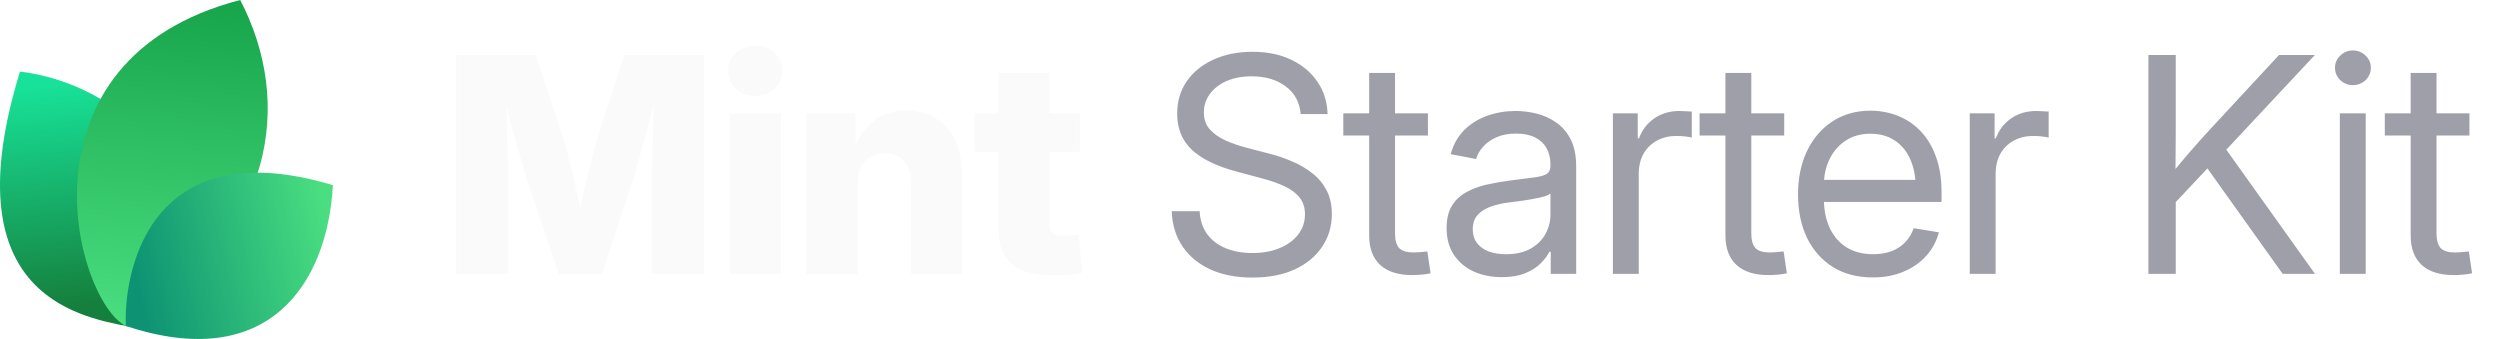
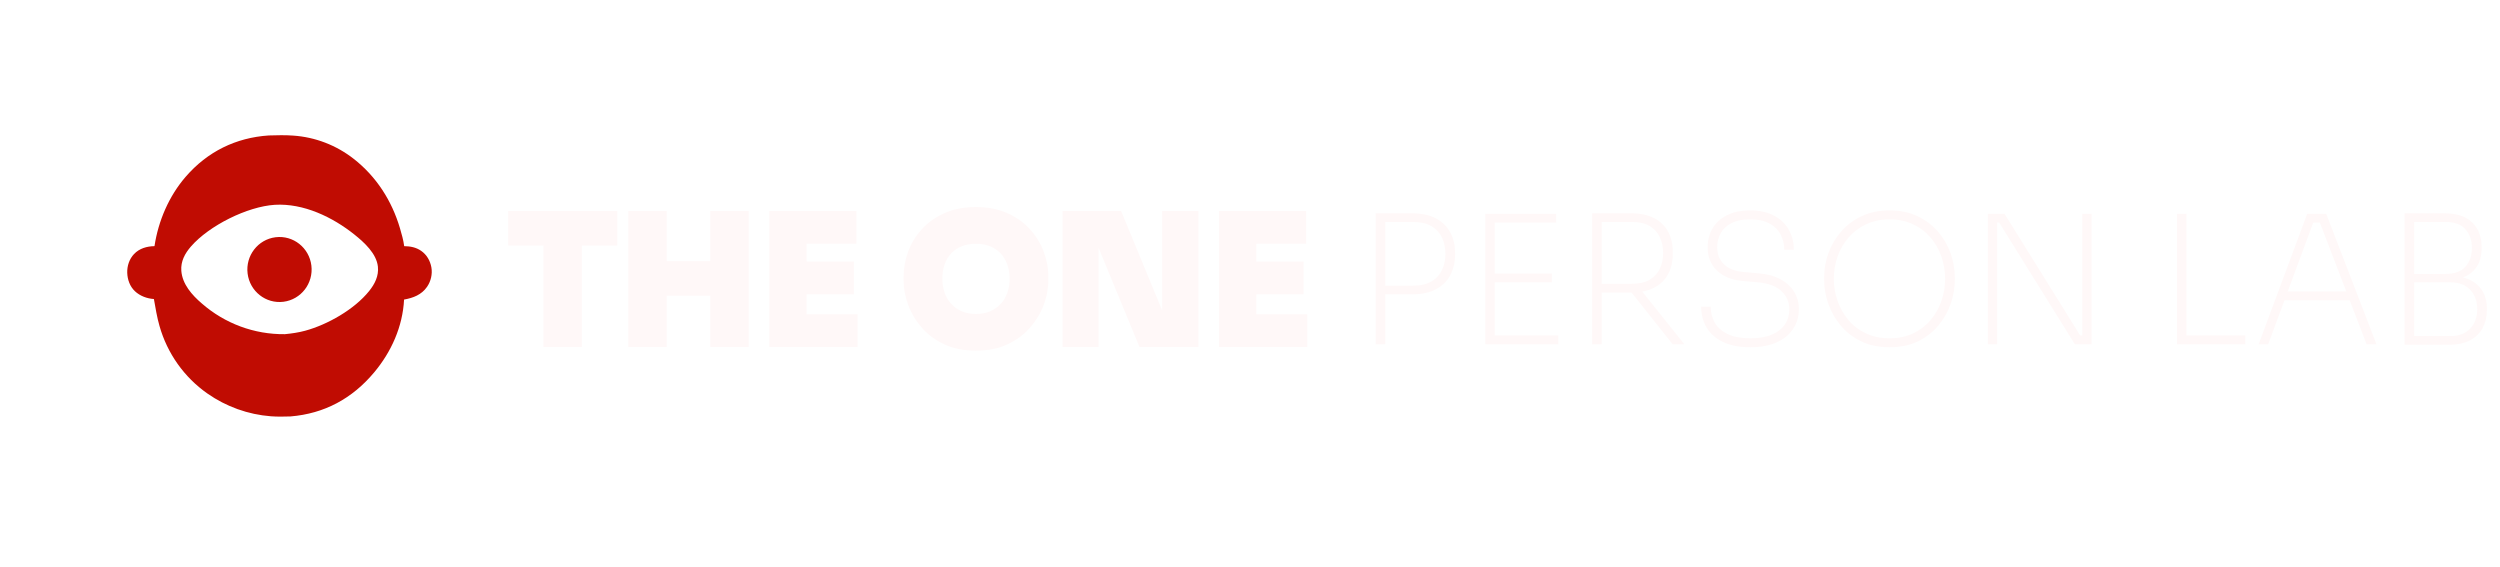
- <svg xmlns="http://www.w3.org/2000/svg" width="177" height="24" viewBox="0 0 177 24" fill="none">
-   <path d="M9.061 23.108C5.268 22.377 -3.391 20.627 1.417 5.064C9.634 6.099 16.973 14.064 9.061 23.108Z" fill="url(#paint0_linear_17557_2145)" />
-   <path d="M8.919 23.094C5.276 21.222 0.784 4.209 17.007 0C20.757 7.193 19.621 16.545 8.919 23.094Z" fill="url(#paint1_linear_17557_2145)" />
-   <path d="M8.914 23.079C8.735 19.882 10.159 9.085 23.57 13.111C23.181 20.123 18.984 26.418 8.914 23.079Z" fill="url(#paint2_linear_17557_2145)" />
-   <path d="M32.301 19.392V3.894H37.938L39.925 9.948C40.036 10.315 40.164 10.787 40.31 11.362C40.462 11.938 40.611 12.552 40.757 13.204C40.91 13.855 41.048 14.483 41.173 15.086C41.305 15.682 41.412 16.192 41.495 16.615H40.695C40.771 16.192 40.871 15.682 40.996 15.086C41.128 14.49 41.267 13.866 41.412 13.214C41.565 12.562 41.714 11.948 41.86 11.373C42.005 10.79 42.133 10.315 42.244 9.948L44.2 3.894H49.848V19.392H46.166V12.704C46.166 12.357 46.173 11.917 46.187 11.383C46.2 10.849 46.214 10.27 46.228 9.646C46.249 9.022 46.266 8.391 46.28 7.753C46.301 7.115 46.311 6.519 46.311 5.964H46.623C46.485 6.561 46.332 7.181 46.166 7.826C45.999 8.471 45.833 9.102 45.666 9.719C45.507 10.336 45.351 10.901 45.198 11.414C45.053 11.928 44.928 12.357 44.824 12.704L42.608 19.392H39.561L37.314 12.704C37.203 12.357 37.072 11.928 36.919 11.414C36.773 10.901 36.614 10.34 36.441 9.729C36.274 9.112 36.104 8.481 35.931 7.836C35.764 7.192 35.608 6.567 35.463 5.964H35.827C35.834 6.512 35.844 7.105 35.858 7.743C35.872 8.374 35.886 9.005 35.9 9.636C35.92 10.26 35.938 10.839 35.952 11.373C35.965 11.907 35.972 12.351 35.972 12.704V19.392H32.301ZM51.668 19.392V8.024H55.288V19.392H51.668ZM53.468 6.786C52.927 6.786 52.473 6.616 52.105 6.276C51.738 5.93 51.554 5.507 51.554 5.007C51.554 4.508 51.738 4.088 52.105 3.749C52.473 3.409 52.927 3.239 53.468 3.239C54.009 3.239 54.463 3.409 54.83 3.749C55.198 4.082 55.382 4.501 55.382 5.007C55.382 5.507 55.198 5.93 54.83 6.276C54.463 6.616 54.009 6.786 53.468 6.786ZM60.708 13.027V19.392H57.088V8.024H60.551L60.593 10.967H60.281C60.593 10.024 61.061 9.268 61.685 8.7C62.309 8.124 63.138 7.836 64.171 7.836C64.975 7.836 65.672 8.017 66.262 8.377C66.851 8.731 67.302 9.234 67.614 9.885C67.933 10.537 68.092 11.307 68.092 12.194V19.392H64.483V12.912C64.483 12.26 64.32 11.754 63.994 11.394C63.675 11.033 63.221 10.853 62.632 10.853C62.25 10.853 61.914 10.936 61.623 11.102C61.332 11.269 61.106 11.515 60.947 11.841C60.787 12.16 60.708 12.555 60.708 13.027ZM76.456 8.024V10.749H69.008V8.024H76.456ZM70.683 5.163H74.292V15.783C74.292 16.102 74.361 16.334 74.5 16.48C74.646 16.625 74.899 16.698 75.259 16.698C75.405 16.698 75.596 16.688 75.831 16.667C76.074 16.646 76.251 16.629 76.362 16.615L76.632 19.309C76.313 19.378 75.963 19.427 75.582 19.455C75.207 19.482 74.836 19.496 74.469 19.496C73.2 19.496 72.25 19.222 71.619 18.674C70.995 18.127 70.683 17.308 70.683 16.22V5.163Z" fill="#FAFAFA" />
-   <path d="M88.667 19.652C87.523 19.652 86.528 19.458 85.682 19.07C84.843 18.681 84.188 18.137 83.716 17.437C83.245 16.736 82.992 15.908 82.957 14.951H84.933C84.968 15.596 85.148 16.14 85.474 16.584C85.8 17.021 86.24 17.354 86.795 17.582C87.35 17.804 87.974 17.915 88.667 17.915C89.388 17.915 90.026 17.801 90.581 17.572C91.143 17.343 91.583 17.024 91.902 16.615C92.228 16.199 92.391 15.717 92.391 15.169C92.391 14.698 92.266 14.306 92.017 13.994C91.767 13.675 91.413 13.408 90.956 13.193C90.498 12.978 89.954 12.787 89.323 12.621L87.502 12.132C86.123 11.765 85.082 11.255 84.382 10.603C83.689 9.944 83.342 9.095 83.342 8.055C83.342 7.174 83.571 6.404 84.028 5.746C84.486 5.087 85.117 4.577 85.921 4.217C86.726 3.849 87.645 3.666 88.678 3.666C89.718 3.666 90.63 3.853 91.413 4.227C92.204 4.602 92.824 5.122 93.275 5.787C93.726 6.446 93.965 7.209 93.993 8.076H92.089C92.013 7.23 91.656 6.574 91.018 6.11C90.387 5.638 89.586 5.403 88.615 5.403C87.95 5.403 87.36 5.513 86.847 5.735C86.341 5.957 85.946 6.262 85.661 6.651C85.377 7.032 85.235 7.469 85.235 7.961C85.235 8.447 85.377 8.849 85.661 9.168C85.946 9.48 86.317 9.74 86.774 9.948C87.232 10.149 87.724 10.319 88.251 10.457L89.884 10.884C90.439 11.023 90.977 11.206 91.496 11.435C92.023 11.657 92.495 11.934 92.911 12.267C93.334 12.593 93.67 12.995 93.92 13.474C94.17 13.945 94.294 14.504 94.294 15.149C94.294 16.015 94.066 16.788 93.608 17.468C93.157 18.148 92.512 18.681 91.673 19.07C90.834 19.458 89.832 19.652 88.667 19.652ZM101.097 8.024V9.594H95.106V8.024H101.097ZM96.937 5.163H98.767V16.521C98.767 17 98.865 17.347 99.059 17.562C99.26 17.77 99.6 17.874 100.078 17.874C100.21 17.874 100.366 17.867 100.546 17.853C100.733 17.832 100.903 17.815 101.056 17.801L101.285 19.351C101.097 19.392 100.886 19.423 100.65 19.444C100.414 19.465 100.189 19.475 99.974 19.475C98.996 19.475 98.244 19.236 97.717 18.758C97.197 18.272 96.937 17.579 96.937 16.677V5.163ZM106.33 19.621C105.595 19.621 104.932 19.489 104.343 19.226C103.754 18.955 103.285 18.564 102.939 18.05C102.592 17.53 102.419 16.896 102.419 16.147C102.419 15.495 102.547 14.965 102.804 14.556C103.06 14.146 103.403 13.828 103.833 13.599C104.263 13.363 104.742 13.186 105.269 13.068C105.796 12.95 106.333 12.857 106.881 12.787C107.574 12.69 108.132 12.617 108.555 12.569C108.978 12.52 109.287 12.441 109.481 12.33C109.675 12.212 109.772 12.014 109.772 11.737V11.654C109.772 11.203 109.679 10.815 109.492 10.489C109.311 10.163 109.041 9.91 108.68 9.729C108.32 9.549 107.872 9.459 107.338 9.459C106.805 9.459 106.34 9.546 105.945 9.719C105.556 9.892 105.241 10.118 104.998 10.395C104.755 10.665 104.593 10.953 104.509 11.258L102.71 10.915C102.897 10.222 103.22 9.65 103.677 9.199C104.135 8.748 104.679 8.412 105.31 8.19C105.941 7.968 106.607 7.857 107.307 7.857C107.8 7.857 108.295 7.92 108.795 8.044C109.301 8.169 109.765 8.381 110.188 8.679C110.611 8.97 110.951 9.369 111.208 9.875C111.464 10.374 111.593 11.005 111.593 11.768V19.392H109.793V17.822H109.7C109.568 18.085 109.363 18.359 109.086 18.643C108.809 18.921 108.444 19.153 107.994 19.34C107.543 19.527 106.988 19.621 106.33 19.621ZM106.621 17.998C107.321 17.998 107.904 17.867 108.368 17.603C108.84 17.333 109.19 16.986 109.419 16.563C109.654 16.133 109.772 15.682 109.772 15.211V13.692C109.703 13.769 109.554 13.841 109.325 13.911C109.096 13.973 108.829 14.032 108.524 14.088C108.226 14.143 107.921 14.192 107.609 14.233C107.304 14.275 107.033 14.309 106.798 14.337C106.354 14.393 105.938 14.49 105.549 14.628C105.168 14.76 104.86 14.954 104.624 15.211C104.388 15.467 104.27 15.811 104.27 16.241C104.27 16.615 104.367 16.934 104.561 17.198C104.762 17.461 105.04 17.662 105.393 17.801C105.747 17.933 106.156 17.998 106.621 17.998ZM114.193 19.392V8.024H115.951V9.792H116.045C116.253 9.209 116.61 8.741 117.116 8.388C117.622 8.034 118.219 7.857 118.905 7.857C119.058 7.857 119.217 7.864 119.384 7.878C119.55 7.885 119.682 7.892 119.779 7.899V9.74C119.716 9.719 119.578 9.695 119.363 9.667C119.155 9.639 118.922 9.625 118.666 9.625C118.174 9.625 117.726 9.733 117.324 9.948C116.922 10.163 116.603 10.471 116.367 10.874C116.138 11.276 116.024 11.758 116.024 12.319V19.392H114.193ZM126.322 8.024V9.594H120.33V8.024H126.322ZM122.161 5.163H123.992V16.521C123.992 17 124.089 17.347 124.283 17.562C124.484 17.77 124.824 17.874 125.302 17.874C125.434 17.874 125.59 17.867 125.77 17.853C125.958 17.832 126.127 17.815 126.28 17.801L126.509 19.351C126.322 19.392 126.11 19.423 125.874 19.444C125.639 19.465 125.413 19.475 125.198 19.475C124.221 19.475 123.468 19.236 122.941 18.758C122.421 18.272 122.161 17.579 122.161 16.677V5.163ZM132.604 19.642C131.502 19.642 130.555 19.396 129.765 18.903C128.974 18.404 128.364 17.714 127.934 16.834C127.511 15.946 127.3 14.927 127.3 13.775C127.3 12.611 127.511 11.584 127.934 10.697C128.364 9.802 128.964 9.102 129.734 8.596C130.51 8.089 131.408 7.836 132.428 7.836C133.1 7.836 133.738 7.954 134.341 8.19C134.952 8.426 135.489 8.783 135.954 9.261C136.425 9.74 136.793 10.343 137.056 11.071C137.327 11.792 137.462 12.645 137.462 13.63V14.296H128.433V12.735H136.463L135.631 13.297C135.631 12.541 135.506 11.876 135.257 11.3C135.007 10.725 134.643 10.277 134.165 9.958C133.686 9.632 133.107 9.469 132.428 9.469C131.748 9.469 131.162 9.632 130.67 9.958C130.177 10.284 129.796 10.725 129.526 11.279C129.262 11.827 129.13 12.441 129.13 13.12V14.046C129.13 14.864 129.273 15.572 129.557 16.168C129.841 16.757 130.243 17.211 130.763 17.53C131.283 17.842 131.901 17.998 132.615 17.998C133.093 17.998 133.523 17.929 133.905 17.79C134.293 17.645 134.619 17.433 134.882 17.156C135.153 16.879 135.354 16.546 135.486 16.157L137.275 16.449C137.108 17.08 136.81 17.634 136.38 18.113C135.95 18.591 135.413 18.966 134.768 19.236C134.123 19.507 133.402 19.642 132.604 19.642ZM139.459 19.392V8.024H141.217V9.792H141.311C141.519 9.209 141.876 8.741 142.382 8.388C142.888 8.034 143.485 7.857 144.171 7.857C144.324 7.857 144.483 7.864 144.649 7.878C144.816 7.885 144.948 7.892 145.045 7.899V9.74C144.982 9.719 144.844 9.695 144.629 9.667C144.421 9.639 144.188 9.625 143.932 9.625C143.439 9.625 142.992 9.733 142.59 9.948C142.188 10.163 141.869 10.471 141.633 10.874C141.404 11.276 141.29 11.758 141.29 12.319V19.392H139.459ZM153.429 14.961V12.715C153.783 12.257 154.136 11.82 154.49 11.404C154.844 10.981 155.204 10.565 155.572 10.156C155.939 9.74 156.314 9.327 156.695 8.918L161.355 3.894H163.893L157.277 10.967H157.184L153.429 14.961ZM152.108 19.392V3.894H154.043V9.241L154.022 12.559L154.043 13.505V19.392H152.108ZM161.615 19.392L155.967 11.477L157.173 9.969L163.903 19.392H161.615ZM165.661 19.392V8.024H167.492V19.392H165.661ZM166.587 6.027C166.24 6.027 165.942 5.909 165.692 5.673C165.443 5.43 165.318 5.139 165.318 4.799C165.318 4.459 165.443 4.172 165.692 3.936C165.942 3.693 166.24 3.572 166.587 3.572C166.934 3.572 167.232 3.693 167.482 3.936C167.731 4.172 167.856 4.459 167.856 4.799C167.856 5.139 167.731 5.43 167.482 5.673C167.232 5.909 166.934 6.027 166.587 6.027ZM174.836 8.024V9.594H168.844V8.024H174.836ZM170.675 5.163H172.506V16.521C172.506 17 172.603 17.347 172.797 17.562C172.998 17.77 173.338 17.874 173.816 17.874C173.948 17.874 174.104 17.867 174.284 17.853C174.472 17.832 174.641 17.815 174.794 17.801L175.023 19.351C174.836 19.392 174.624 19.423 174.388 19.444C174.153 19.465 173.927 19.475 173.712 19.475C172.735 19.475 171.982 19.236 171.455 18.758C170.935 18.272 170.675 17.579 170.675 16.677V5.163Z" fill="#9F9FA9" />
-   <defs>
-     <linearGradient id="paint0_linear_17557_2145" x1="3.776" y1="5.916" x2="5.232" y2="21.559" gradientUnits="userSpaceOnUse">
-       <stop stop-color="#18E299" />
-       <stop offset="1" stop-color="#15803D" />
-     </linearGradient>
-     <linearGradient id="paint1_linear_17557_2145" x1="12.171" y1="-0.718" x2="10.19" y2="22.983" gradientUnits="userSpaceOnUse">
-       <stop stop-color="#16A34A" />
-       <stop offset="1" stop-color="#4ADE80" />
-     </linearGradient>
-     <linearGradient id="paint2_linear_17557_2145" x1="23.133" y1="15.353" x2="9.338" y2="18.52" gradientUnits="userSpaceOnUse">
-       <stop stop-color="#4ADE80" />
-       <stop offset="1" stop-color="#0D9373" />
-     </linearGradient>
-   </defs>
+ <svg xmlns="http://www.w3.org/2000/svg" width="256" height="58" viewBox="0 0 256 58">
+   <path fill="#C00C02" transform="matrix(0.179146 0 0 0.18125 -0.00012207 0)" d="M153.629 76.529C158.233 76.393 162.974 76.265 167.57 76.604C180.173 77.451 192.238 82.036 202.223 89.772C215.138 99.765 223.984 113.406 228.637 129.002C229.61 132.26 230.599 135.696 231.034 139.072C234.566 139.126 237.782 139.704 240.753 141.735C243.903 143.889 245.907 147.32 246.579 151.047C247.26 154.831 246.297 158.907 244.099 162.051C240.951 166.554 236.175 168.327 230.967 169.243C230.164 184.572 223.671 198.837 213.824 210.442C201.276 225.229 185.398 233.677 166.042 235.275C162.306 235.388 158.615 235.463 154.883 235.189C141.828 234.199 129.273 229.748 118.51 222.293C105.269 213.121 95.61 199.65 91.171 184.167C89.712 179.155 88.905 174.064 87.969 168.941C84.06 168.691 80.017 167.222 77.126 164.526C74.248 161.842 72.845 157.97 72.729 154.09C72.614 150.259 73.919 146.334 76.596 143.545C79.695 140.314 83.957 139.143 88.31 139.063C90.481 124.81 96.59 110.774 106.118 99.886C118.586 85.637 134.809 77.775 153.629 76.529ZM162.835 188.797C166.791 188.409 170.605 187.883 174.447 186.847C187.249 183.393 202.516 174.836 210.972 164.463C214.227 160.47 216.579 155.913 216.007 150.63C215.209 143.264 208.228 136.991 202.713 132.616C190.113 122.621 173.478 114.747 157.087 115.708C141.363 116.678 119.498 127.47 109.138 139.264C105.708 143.167 103.24 147.64 103.642 152.973C104.213 160.571 109.761 166.695 115.305 171.4C128.49 182.811 145.399 189 162.835 188.797Z" />
+   <path fill="#C00C02" transform="matrix(0.179146 0 0 0.18125 -0.00012207 0)" d="M157.527 134.031C167.584 132.801 176.736 139.946 177.984 150C179.231 160.055 172.1 169.22 162.049 170.484C151.973 171.751 142.781 164.6 141.531 154.522C140.281 144.444 147.448 135.264 157.527 134.031Z" />
+   <path fill="#FFF8F8" transform="matrix(0.179146 0 0 0.18125 -0.00012207 0)" d="M310.661 194.505L310.661 133.55L332.607 133.55L332.607 196.083L310.661 196.083L310.661 194.505ZM313.817 194.505L312.239 194.505L312.239 192.927L331.029 192.927L331.029 194.505L329.451 194.505L329.451 135.128L331.029 135.128L331.029 136.706L312.239 136.706L312.239 135.128L313.817 135.128L313.817 194.505ZM290.466 137.125L290.466 119.199L352.802 119.199L352.802 138.703L290.466 138.703L290.466 137.125ZM293.622 137.125L292.044 137.125L292.044 135.547L351.224 135.547L351.224 137.125L349.646 137.125L349.646 120.777L351.224 120.777L351.224 122.355L292.044 122.355L292.044 120.777L293.622 120.777L293.622 137.125ZM312.239 194.505L312.239 135.128L331.029 135.128L331.029 194.505L312.239 194.505ZM292.044 137.125L292.044 120.777L351.224 120.777L351.224 137.125L292.044 137.125ZM406.017 194.505L406.017 119.199L427.962 119.199L427.962 196.083L406.017 196.083L406.017 194.505ZM409.173 194.505L407.595 194.505L407.595 192.927L426.384 192.927L426.384 194.505L424.806 194.505L424.806 120.777L426.384 120.777L426.384 122.355L407.595 122.355L407.595 120.777L409.173 120.777L409.173 194.505ZM359.141 194.505L359.141 119.199L381.087 119.199L381.087 196.083L359.141 196.083L359.141 194.505ZM362.298 194.505L360.72 194.505L360.72 192.927L379.509 192.927L379.509 194.505L377.931 194.505L377.931 120.777L379.509 120.777L379.509 122.355L360.72 122.355L360.72 120.777L362.298 120.777L362.298 194.505ZM374.701 165.507L374.701 147.58L412.403 147.58L412.403 167.085L374.701 167.085L374.701 165.507ZM377.857 165.507L376.279 165.507L376.279 163.929L410.825 163.929L410.825 165.507L409.247 165.507L409.247 149.158L410.825 149.158L410.825 150.736L376.279 150.736L376.279 149.158L377.857 149.158L377.857 165.507ZM407.595 194.505L407.595 120.777L426.384 120.777L426.384 194.505L407.595 194.505ZM360.72 194.505L360.72 120.777L379.509 120.777L379.509 194.505L360.72 194.505ZM376.279 165.507L376.279 149.158L410.825 149.158L410.825 165.507L376.279 165.507ZM439.739 194.505L439.739 119.199L461.069 119.199L461.069 196.083L439.739 196.083L439.739 194.505ZM442.896 194.505L441.318 194.505L441.318 192.927L459.491 192.927L459.491 194.505L457.913 194.505L457.913 120.777L459.491 120.777L459.491 122.355L441.318 122.355L441.318 120.777L442.896 120.777L442.896 194.505ZM455.891 194.505L455.891 177.565L490.165 177.565L490.165 196.083L455.891 196.083L455.891 194.505ZM459.047 194.505L457.469 194.505L457.469 192.927L488.587 192.927L488.587 194.505L487.009 194.505L487.009 179.143L488.587 179.143L488.587 180.721L457.469 180.721L457.469 179.143L459.047 179.143L459.047 194.505ZM455.891 164.718L455.891 147.777L488.045 147.777L488.045 166.296L455.891 166.296L455.891 164.718ZM459.047 164.718L457.469 164.718L457.469 163.14L486.467 163.14L486.467 164.718L484.889 164.718L484.889 149.356L486.467 149.356L486.467 150.934L457.469 150.934L457.469 149.356L459.047 149.356L459.047 164.718ZM455.891 136.139L455.891 119.199L489.549 119.199L489.549 137.717L455.891 137.717L455.891 136.139ZM459.047 136.139L457.469 136.139L457.469 134.561L487.971 134.561L487.971 136.139L486.393 136.139L486.393 120.777L487.971 120.777L487.971 122.355L457.469 122.355L457.469 120.777L459.047 120.777L459.047 136.139ZM441.318 194.505L441.318 120.777L459.491 120.777L459.491 194.505L441.318 194.505ZM457.469 194.505L457.469 179.143L488.587 179.143L488.587 194.505L457.469 194.505ZM457.469 164.718L457.469 149.356L486.467 149.356L486.467 164.718L457.469 164.718ZM457.469 136.139L457.469 120.777L487.971 120.777L487.971 136.139L457.469 136.139ZM557.863 198.105Q547.428 198.105 539.64 194.481Q531.863 190.836 526.688 184.888Q521.538 178.944 519.022 172.012Q516.511 165.094 516.511 158.553L516.511 156.334Q516.511 149.07 519.126 142.094Q521.75 135.072 527.017 129.394Q532.297 123.703 540.021 120.341Q547.745 116.979 557.863 116.979Q567.906 116.979 575.63 120.341Q583.356 123.703 588.612 129.397Q593.873 135.068 596.546 142.087Q599.239 149.062 599.239 156.334L599.239 158.553Q599.239 165.099 596.675 172.022Q594.11 178.949 588.966 184.886Q583.788 190.836 576.015 194.479Q568.223 198.105 557.863 198.105ZM557.863 194.949Q567.525 194.949 574.676 191.621Q581.845 188.261 586.58 182.819Q591.349 177.315 593.715 170.926Q596.083 164.533 596.083 158.553L596.083 156.334Q596.083 149.65 593.597 143.21Q591.142 136.765 586.293 131.538Q581.488 126.332 574.37 123.235Q567.249 120.136 557.863 120.136Q548.402 120.136 541.281 123.235Q534.161 126.333 529.331 131.541Q524.488 136.761 522.082 143.203Q519.667 149.642 519.667 156.334L519.667 158.553Q519.667 164.539 521.989 170.936Q524.306 177.319 529.069 182.816Q533.806 188.261 540.972 191.619Q548.127 194.949 557.863 194.949ZM557.863 177.367Q562.403 177.367 565.932 175.887Q569.467 174.392 571.976 171.724Q574.488 169.031 575.784 165.44Q577.096 161.803 577.096 157.542Q577.096 152.972 575.718 149.321Q574.374 145.676 571.867 143.079Q569.391 140.49 565.869 139.113Q562.322 137.717 557.863 137.717Q553.327 137.717 549.758 139.113Q546.258 140.49 543.759 143.079Q541.259 145.669 539.968 149.293Q538.654 152.959 538.654 157.542Q538.654 161.803 539.966 165.44Q541.261 169.031 543.778 171.729Q546.284 174.393 549.801 175.891Q553.345 177.367 557.863 177.367ZM557.863 180.524Q552.714 180.524 548.565 178.795Q544.438 177.038 541.47 173.882Q538.512 170.711 536.997 166.511Q535.498 162.355 535.498 157.542Q535.498 152.41 536.995 148.234Q538.514 143.968 541.488 140.887Q544.464 137.804 548.608 136.173Q552.732 134.561 557.863 134.561Q562.921 134.561 567.018 136.173Q571.19 137.804 574.138 140.887Q577.106 143.961 578.671 148.207Q580.252 152.397 580.252 157.542Q580.252 162.355 578.753 166.511Q577.238 170.711 574.275 173.887Q571.31 177.039 567.152 178.798Q563.038 180.524 557.863 180.524ZM557.863 196.527Q547.777 196.527 540.306 193.05Q532.834 189.548 527.878 183.853Q522.922 178.132 520.505 171.474Q518.089 164.816 518.089 158.553L518.089 156.334Q518.089 149.356 520.604 142.649Q523.119 135.917 528.174 130.467Q533.229 125.018 540.651 121.788Q548.073 118.557 557.863 118.557Q567.578 118.557 575 121.788Q582.422 125.018 587.452 130.467Q592.507 135.917 595.072 142.649Q597.661 149.356 597.661 156.334L597.661 158.553Q597.661 164.816 595.195 171.474Q592.729 178.132 587.773 183.853Q582.817 189.548 575.345 193.05Q567.874 196.527 557.863 196.527ZM557.863 178.945Q562.72 178.945 566.542 177.343Q570.389 175.715 573.126 172.806Q575.863 169.871 577.269 165.975Q578.674 162.079 578.674 157.542Q578.674 152.684 577.195 148.764Q575.74 144.818 573.003 141.983Q570.29 139.147 566.444 137.643Q562.622 136.139 557.863 136.139Q553.03 136.139 549.183 137.643Q545.361 139.147 542.624 141.983Q539.887 144.818 538.481 148.764Q537.076 152.684 537.076 157.542Q537.076 162.079 538.481 165.975Q539.887 169.871 542.624 172.806Q545.361 175.715 549.183 177.343Q553.03 178.945 557.863 178.945ZM607.4 194.505L607.4 119.199L640.827 119.199L665.791 178.954L664.335 179.562L664.335 177.984L671.966 177.984L664.261 184.936L664.261 119.199L684.999 119.199L684.999 196.083L651.349 196.083L626.409 136.327L627.866 135.72L627.866 137.298L620.235 137.298L627.94 130.345L627.94 196.083L607.4 196.083L607.4 194.505ZM610.556 194.505L608.978 194.505L608.978 192.927L626.362 192.927L626.362 194.505L624.784 194.505L624.784 133.895L626.362 133.895L627.419 135.066L625.397 136.891L624.34 135.72L624.34 134.141L628.917 134.141L653.857 193.897L652.401 194.505L652.401 192.927L683.421 192.927L683.421 194.505L681.843 194.505L681.843 120.777L683.421 120.777L683.421 122.355L665.839 122.355L665.839 120.777L667.418 120.777L667.418 181.387L665.839 181.387L664.782 180.215L666.804 178.39L667.861 179.562L667.861 181.14L663.284 181.14L638.32 121.385L639.776 120.777L639.776 122.355L608.978 122.355L608.978 120.777L610.556 120.777L610.556 194.505ZM608.978 194.505L608.978 120.777L639.776 120.777L664.335 179.562L667.861 179.562L665.839 181.387L665.839 120.777L683.421 120.777L683.421 194.505L652.401 194.505L627.866 135.72L624.34 135.72L626.362 133.895L626.362 194.505L608.978 194.505ZM696.785 194.505L696.785 119.199L718.114 119.199L718.114 196.083L696.785 196.083L696.785 194.505ZM699.941 194.505L698.363 194.505L698.363 192.927L716.536 192.927L716.536 194.505L714.958 194.505L714.958 120.777L716.536 120.777L716.536 122.355L698.363 122.355L698.363 120.777L699.941 120.777L699.941 194.505ZM712.936 194.505L712.936 177.565L747.211 177.565L747.211 196.083L712.936 196.083L712.936 194.505ZM716.092 194.505L714.514 194.505L714.514 192.927L745.632 192.927L745.632 194.505L744.054 194.505L744.054 179.143L745.632 179.143L745.632 180.721L714.514 180.721L714.514 179.143L716.092 179.143L716.092 194.505ZM712.936 164.718L712.936 147.777L745.09 147.777L745.09 166.296L712.936 166.296L712.936 164.718ZM716.092 164.718L714.514 164.718L714.514 163.14L743.512 163.14L743.512 164.718L741.934 164.718L741.934 149.356L743.512 149.356L743.512 150.934L714.514 150.934L714.514 149.356L716.092 149.356L716.092 164.718ZM712.936 136.139L712.936 119.199L746.594 119.199L746.594 137.717L712.936 137.717L712.936 136.139ZM716.092 136.139L714.514 136.139L714.514 134.561L745.016 134.561L745.016 136.139L743.438 136.139L743.438 120.777L745.016 120.777L745.016 122.355L714.514 122.355L714.514 120.777L716.092 120.777L716.092 136.139ZM698.363 194.505L698.363 120.777L716.536 120.777L716.536 194.505L698.363 194.505ZM714.514 194.505L714.514 179.143L745.632 179.143L745.632 194.505L714.514 194.505ZM714.514 164.718L714.514 149.356L743.512 149.356L743.512 164.718L714.514 164.718ZM714.514 136.139L714.514 120.777L745.016 120.777L745.016 136.139L714.514 136.139Z" />
+   <path fill="#FFF8F8" transform="matrix(0.179146 0 0 0.18125 -0.00012207 0)" d="M789.853 166.296L789.853 161.389L807.656 161.389Q814.313 161.389 818.357 158.948Q822.401 156.507 824.3 152.438Q826.199 148.345 826.199 143.388Q826.199 138.407 824.3 134.339Q822.401 130.27 818.357 127.854Q814.313 125.412 807.656 125.412L789.853 125.412L789.853 120.506L806.916 120.506Q815.522 120.506 820.996 123.489Q826.47 126.473 829.084 131.528Q831.722 136.558 831.722 142.796L831.722 144.005Q831.722 150.145 829.084 155.249Q826.47 160.328 820.996 163.312Q815.522 166.296 806.916 166.296L789.853 166.296ZM786.351 194.505L786.351 120.506L791.801 120.506L791.801 194.505L786.351 194.505ZM848.971 194.505L848.971 120.777L854.421 120.777L854.421 194.505L848.971 194.505ZM852.744 194.505L852.744 189.524L890.717 189.524L890.717 194.505L852.744 194.505ZM852.744 159.515L852.744 154.534L887.043 154.534L887.043 159.515L852.744 159.515ZM852.744 125.758L852.744 120.777L889.509 120.777L889.509 125.758L852.744 125.758ZM910.076 194.505L910.076 120.506L915.526 120.506L915.526 194.505L910.076 194.505ZM956.088 194.505L930.099 162.153L936.608 162.153L962.795 194.505L956.088 194.505ZM913.011 165.285L913.011 160.328L932.786 160.328Q939.124 160.328 943.02 158.011Q946.94 155.693 948.79 151.747Q950.639 147.777 950.639 142.895Q950.639 138.013 948.79 134.068Q946.94 130.098 943.02 127.755Q939.124 125.412 932.786 125.412L913.011 125.412L913.011 120.506L932.047 120.506Q940.209 120.506 945.559 123.267Q950.91 126.029 953.524 130.961Q956.162 135.868 956.162 142.279L956.162 143.512Q956.162 149.923 953.524 154.854Q950.886 159.761 945.535 162.523Q940.209 165.285 932.047 165.285L913.011 165.285ZM1000.56 196.182Q991.166 196.182 984.903 193.223Q978.64 190.264 975.509 185.061Q972.377 179.833 972.377 173.249L977.851 173.249Q977.851 178.354 980.218 182.398Q982.585 186.417 987.616 188.784Q992.646 191.127 1000.56 191.127Q1007.91 191.127 1012.84 189.031Q1017.8 186.935 1020.29 183.261Q1022.78 179.562 1022.78 174.754Q1022.78 168.712 1018.34 164.52Q1013.9 160.328 1004.78 159.49L995.975 158.726Q986.802 157.912 981.451 152.906Q976.1 147.876 976.1 139.69Q976.1 133.796 978.837 129.136Q981.574 124.451 986.999 121.664Q992.424 118.878 1000.39 118.878Q1008.55 118.878 1014.1 121.862Q1019.65 124.821 1022.48 129.826Q1025.34 134.807 1025.34 141.07L1019.89 141.07Q1019.89 136.533 1017.87 132.637Q1015.87 128.717 1011.56 126.325Q1007.27 123.933 1000.39 123.933Q993.805 123.933 989.638 126.103Q985.47 128.248 983.498 131.848Q981.55 135.424 981.55 139.69Q981.55 145.682 985.446 149.356Q989.342 153.03 996.591 153.671L1005.37 154.435Q1012.74 155.052 1017.85 157.838Q1022.95 160.6 1025.59 164.94Q1028.23 169.255 1028.23 174.754Q1028.23 180.893 1024.97 185.776Q1021.72 190.658 1015.55 193.42Q1009.39 196.182 1000.56 196.182ZM1080.1 196.182Q1070.8 196.182 1063.8 192.828Q1056.8 189.45 1052.11 183.877Q1047.43 178.28 1045.06 171.597Q1042.69 164.89 1042.69 158.208L1042.69 156.654Q1042.69 149.701 1045.13 142.994Q1047.6 136.287 1052.38 130.837Q1057.17 125.363 1064.12 122.133Q1071.07 118.878 1080.1 118.878Q1089.1 118.878 1096.03 122.133Q1102.96 125.363 1107.72 130.837Q1112.5 136.287 1114.92 142.994Q1117.36 149.701 1117.36 156.654L1117.36 158.282Q1117.36 164.94 1115.01 171.622Q1112.67 178.28 1107.99 183.877Q1103.33 189.45 1096.35 192.828Q1089.37 196.182 1080.1 196.182ZM1080.1 191.127Q1087.69 191.127 1093.59 188.34Q1099.5 185.554 1103.57 180.77Q1107.67 175.962 1109.74 169.945Q1111.83 163.929 1111.83 157.542Q1111.83 150.835 1109.66 144.818Q1107.52 138.777 1103.4 134.092Q1099.31 129.383 1093.39 126.67Q1087.5 123.933 1080.1 123.933Q1072.68 123.933 1066.76 126.67Q1060.86 129.383 1056.72 134.092Q1052.58 138.777 1050.39 144.818Q1048.21 150.835 1048.21 157.542Q1048.21 163.929 1050.34 169.945Q1052.46 175.962 1056.52 180.77Q1060.59 185.554 1066.54 188.34Q1072.48 191.127 1080.1 191.127ZM1136.28 194.505L1136.28 120.777L1145.78 120.777L1189.03 189.524L1192.26 189.524L1190.23 190.929L1190.23 120.777L1195.56 120.777L1195.56 194.505L1185.99 194.505L1142.74 125.758L1139.51 125.758L1141.53 124.352L1141.53 194.505L1136.28 194.505ZM1244.35 194.505L1244.35 120.777L1249.8 120.777L1249.8 194.505L1244.35 194.505ZM1247.85 194.505L1247.85 189.524L1283.41 189.524L1283.41 194.505L1247.85 194.505ZM1291.04 194.505L1318.81 120.777L1329.66 120.777L1358.39 194.505L1352.76 194.505L1325.32 123.933L1328.67 125.758L1319.45 125.758L1322.93 123.933L1296.49 194.505L1291.04 194.505ZM1304.26 169.649L1306.13 164.668L1342.73 164.668L1344.65 169.649L1304.26 169.649ZM1378.14 194.776L1378.14 189.869L1400.7 189.869Q1407.85 189.869 1411.92 185.652Q1415.99 181.411 1415.99 174.68Q1415.99 167.973 1411.99 163.756Q1408.02 159.515 1400.7 159.515L1378.14 159.515L1378.14 155.742L1399.81 155.742Q1406.22 155.742 1411.08 157.813Q1415.94 159.86 1418.7 164.003Q1421.49 168.12 1421.49 174.236L1421.49 175.247Q1421.49 180.844 1419.1 185.283Q1416.73 189.697 1411.9 192.236Q1407.09 194.776 1399.81 194.776L1378.14 194.776ZM1374.44 194.776L1374.44 120.506L1379.89 120.506L1379.89 194.776L1374.44 194.776ZM1378.14 158.504L1378.14 154.756L1397.96 154.756Q1405.63 154.756 1409.28 150.638Q1412.96 146.495 1412.96 140.109Q1412.96 133.673 1409.28 129.555Q1405.63 125.412 1397.96 125.412L1378.14 125.412L1378.14 120.506L1396.98 120.506Q1407.83 120.506 1413.15 125.708Q1418.48 130.911 1418.48 139.492L1418.48 140.503Q1418.48 146.471 1415.84 150.49Q1413.23 154.509 1408.42 156.507Q1403.61 158.504 1396.98 158.504L1378.14 158.504Z" />
</svg>
